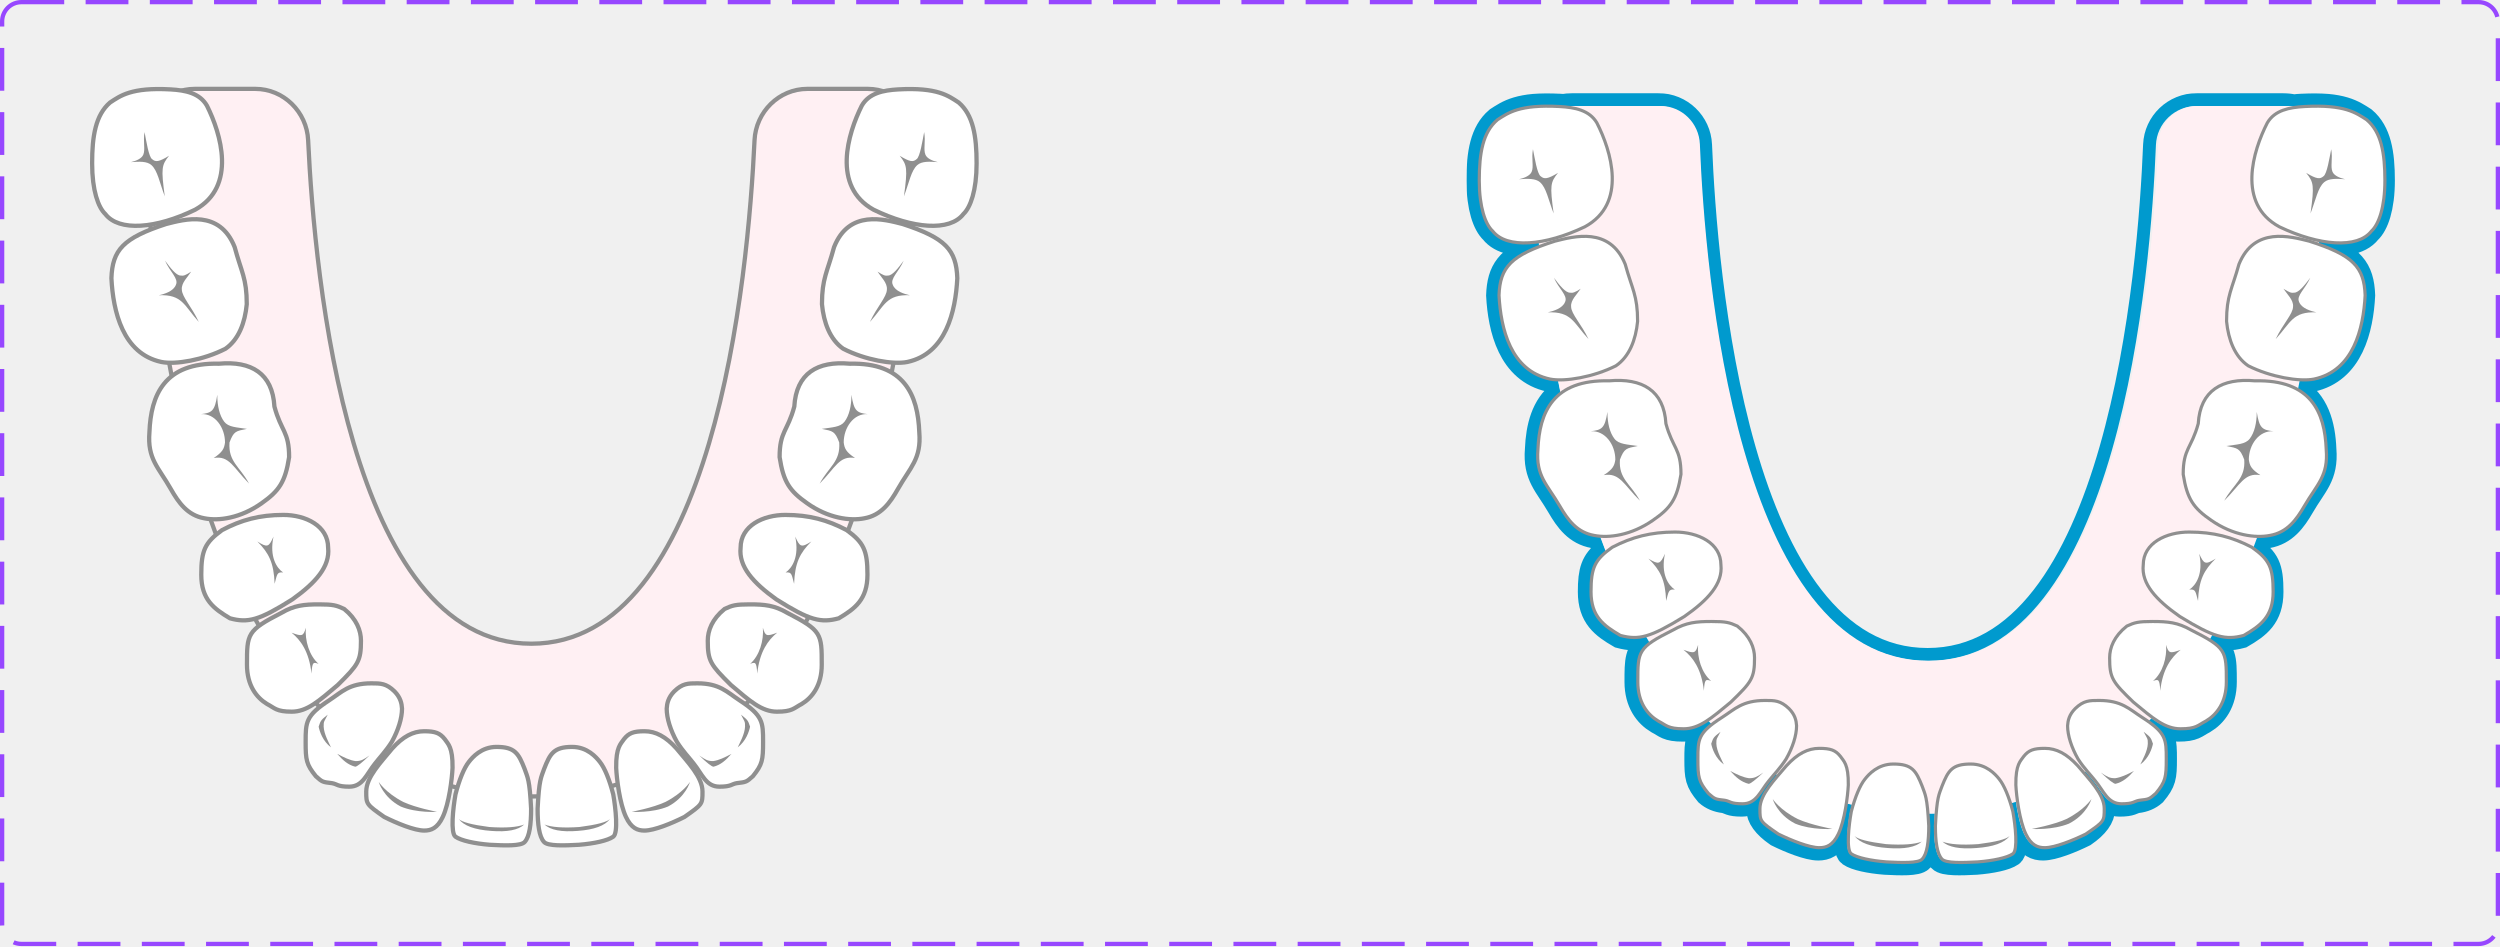
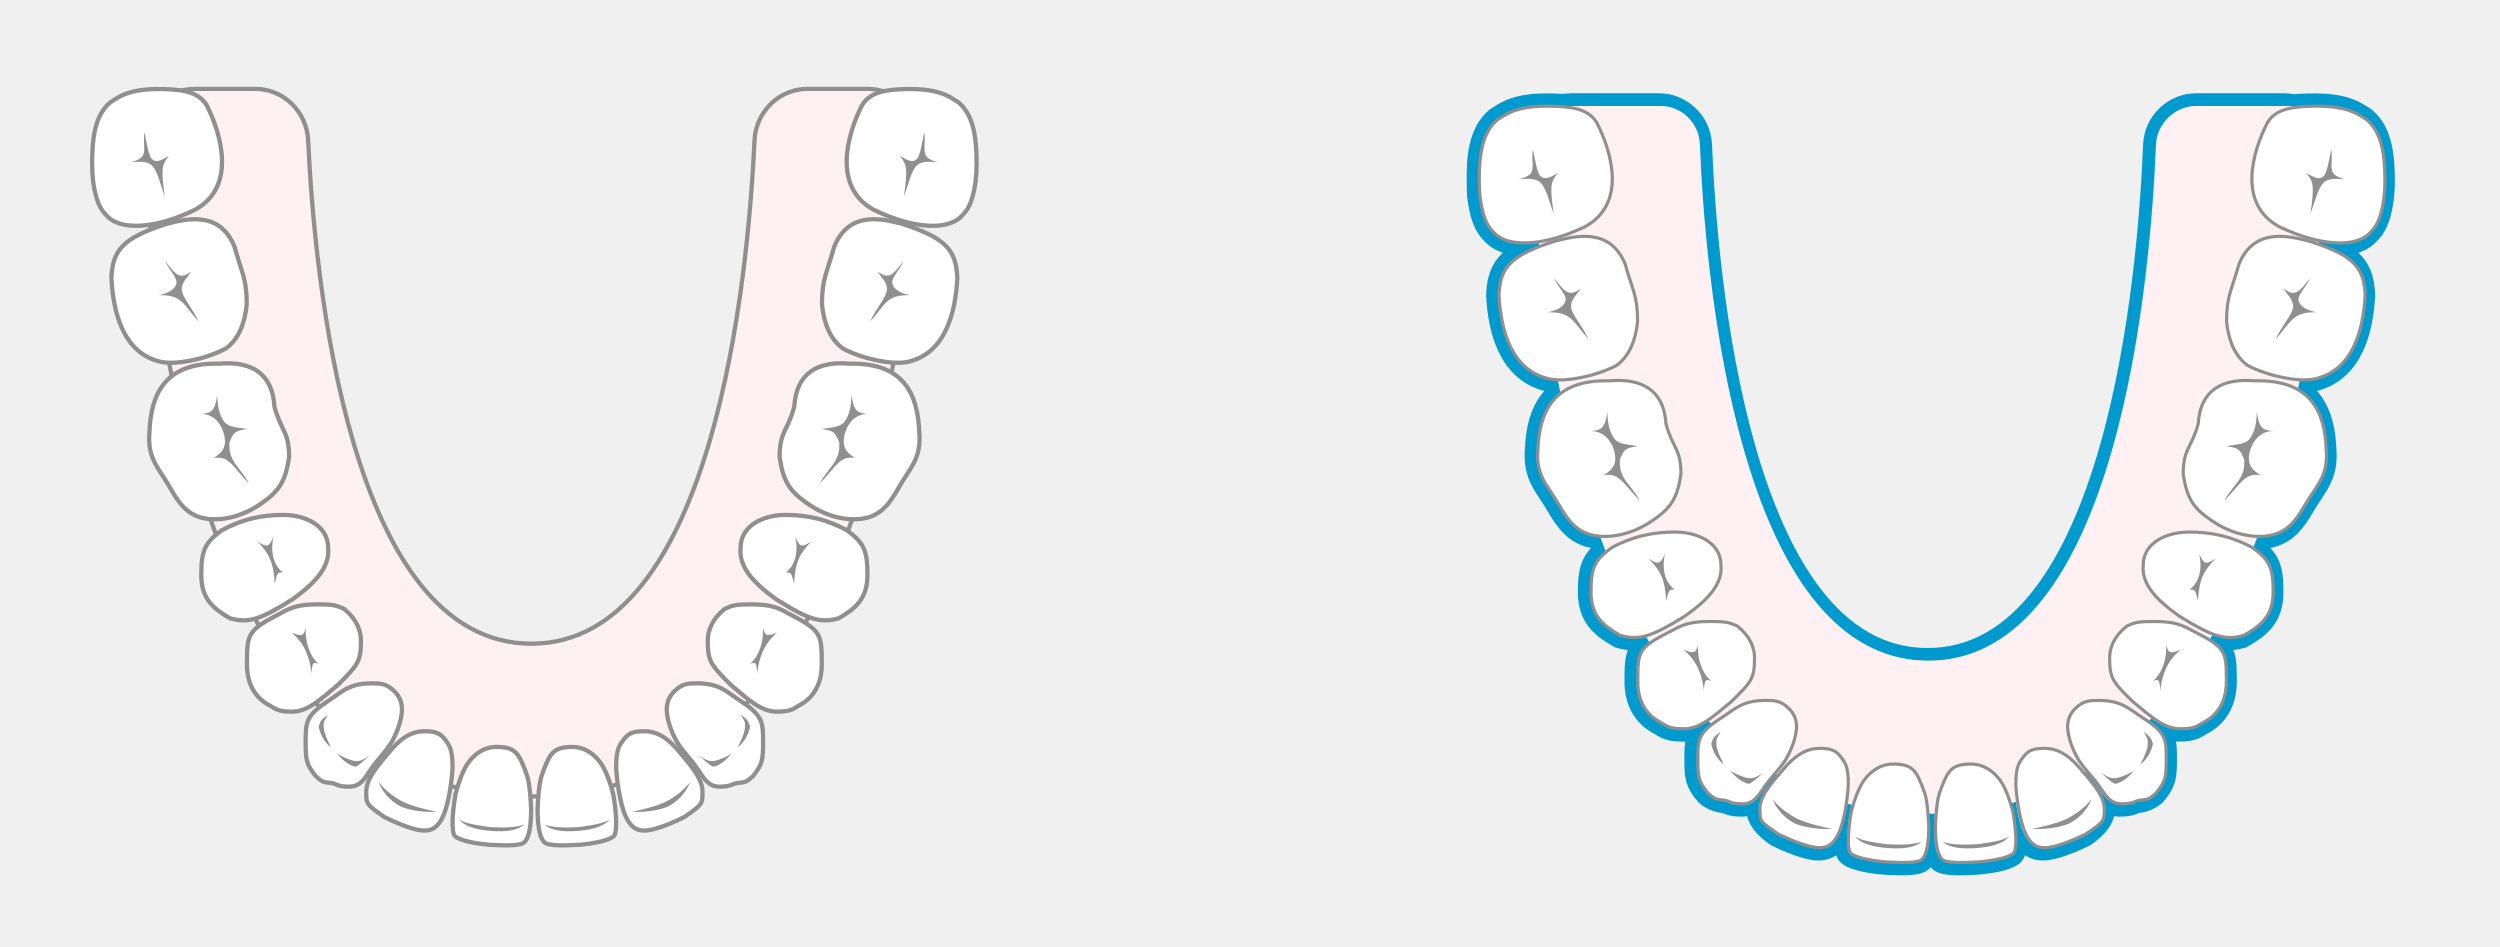
<svg xmlns="http://www.w3.org/2000/svg" width="584" height="221" viewBox="0 0 584 221" fill="none">
-   <rect x="0.5" y="0.5" width="583" height="220" rx="4.5" stroke="#9747FF" stroke-dasharray="10 5" />
  <path d="M124.12 186.051C104.849 186.051 88.254 179.064 74.787 165.283C40.804 130.505 34.856 60.787 33.868 32.578C33.638 26.015 38.97 20.762 45.537 20.762H59.634C66.261 20.762 71.671 26.134 71.981 32.754C73.484 64.864 81.489 150.368 124.12 150.368C166.752 150.368 174.757 64.864 176.26 32.754C176.57 26.134 181.98 20.762 188.607 20.762H202.698C209.267 20.762 214.602 26.019 214.371 32.584C213.381 60.799 207.431 130.515 173.453 165.284C159.986 179.064 143.392 186.051 124.12 186.051Z" fill="#FFF0F3" stroke="#8F8F8F" />
  <path fill-rule="evenodd" clip-rule="evenodd" d="M24.589 49.988C27.771 54.16 36.483 53.438 45.589 48.986C55.388 43.566 51.589 31.173 48.347 24.698C46.654 21.75 43.346 21.084 39.846 20.884C30.654 20.362 28.09 22.398 25.702 23.952C22.329 26.862 21.52 31.776 21.52 38.15C21.52 44.523 22.956 48.444 24.589 49.988Z" fill="white" stroke="#8F8F8F" />
  <path fill-rule="evenodd" clip-rule="evenodd" d="M30.576 37.873C32.571 37.736 34.33 37.638 35.375 38.568C36.818 39.851 37.275 42.639 38.493 45.873C37.602 39.284 37.756 38.568 39.489 36.381C37.066 37.873 36.325 37.873 35.553 37.189C34.733 36.703 34.145 32.757 33.767 30.853C33.38 33.099 33.998 34.913 33.467 36.149C33.097 37.01 31.887 37.575 30.576 37.873Z" fill="#8F8F8F" />
  <path fill-rule="evenodd" clip-rule="evenodd" d="M225.064 49.988C221.882 54.16 213.17 53.438 204.063 48.986C194.265 43.566 198.064 31.173 201.305 24.698C202.999 21.75 206.307 21.084 209.807 20.884C218.998 20.362 221.563 22.398 223.95 23.952C227.323 26.862 228.133 31.776 228.133 38.15C228.133 44.523 226.697 48.444 225.064 49.988Z" fill="white" stroke="#8F8F8F" />
  <path fill-rule="evenodd" clip-rule="evenodd" d="M219.077 37.873C217.082 37.736 215.323 37.638 214.278 38.568C212.835 39.851 212.378 42.639 211.16 45.873C212.051 39.284 211.897 38.568 210.164 36.381C212.586 37.873 213.328 37.873 214.099 37.189C214.92 36.703 215.508 32.757 215.886 30.853C216.273 33.099 215.655 34.913 216.186 36.149C216.556 37.01 217.766 37.575 219.077 37.873Z" fill="#8F8F8F" />
  <path fill-rule="evenodd" clip-rule="evenodd" d="M37.687 84.553C41.013 85.234 47.603 84.078 52.689 81.457C55.759 79.317 57.233 75.381 57.643 71.059C57.643 65.002 56.386 63.567 54.816 57.724C51.304 48.863 43.036 51.254 38.805 52.327C28.751 55.609 26.262 58.373 26.026 65.002C26.427 72.783 28.687 82.61 37.687 84.553Z" fill="white" stroke="#8F8F8F" />
  <path fill-rule="evenodd" clip-rule="evenodd" d="M37.123 68.97C42.605 68.751 42.966 71.336 46.439 75.21C44.81 71.689 42.474 69.321 42.474 67.621C42.33 66.098 43.846 64.724 44.661 63.45C43.297 64.331 42.858 64.484 42.207 64.37C41.182 64.37 39.816 62.632 38.547 60.877C39.639 63.45 41.781 65.06 41.099 66.52C40.536 68.044 38.434 68.672 37.123 68.97Z" fill="#8F8F8F" />
  <path fill-rule="evenodd" clip-rule="evenodd" d="M211.966 84.553C208.64 85.234 202.05 84.078 196.964 81.457C193.894 79.317 192.42 75.381 192.01 71.059C192.01 65.002 193.267 63.567 194.837 57.724C198.349 48.863 206.617 51.254 210.848 52.327C220.902 55.609 223.391 58.373 223.626 65.002C223.225 72.783 220.965 82.61 211.966 84.553Z" fill="white" stroke="#8F8F8F" />
  <path fill-rule="evenodd" clip-rule="evenodd" d="M212.53 68.97C207.047 68.751 206.687 71.336 203.214 75.21C204.842 71.689 207.179 69.321 207.179 67.621C207.323 66.098 205.807 64.724 204.991 63.45C206.355 64.331 206.795 64.484 207.445 64.37C208.471 64.37 209.837 62.632 211.106 60.877C210.014 63.45 207.872 65.06 208.554 66.52C209.117 68.044 211.219 68.672 212.53 68.97Z" fill="#8F8F8F" />
  <path fill-rule="evenodd" clip-rule="evenodd" d="M47.727 121.073C51.052 121.754 56.202 121.05 61.115 117.557C65.171 114.699 66.646 112.618 67.537 106.792C67.537 100.734 65.674 100.814 64.104 94.972C63.657 87.186 58.673 84.282 51.152 84.96C38.387 84.647 35.234 92.282 34.906 100.982C34.399 107.212 37.02 109.15 39.893 114.216C41.74 117.473 43.821 120.365 47.727 121.073Z" fill="white" stroke="#8F8F8F" />
  <path fill-rule="evenodd" clip-rule="evenodd" d="M46.944 96.744C50.251 96.522 52.562 99.909 52.562 103.366C52.371 104.803 51.995 105.609 49.924 106.988C53.611 106.343 54.529 109.306 58.18 112.964C56.02 108.984 53.29 107.852 53.611 103.366C54.605 100.71 55.075 100.71 57.685 100.185C55.247 99.808 53.35 99.799 52.37 98.501C51.287 97.066 50.755 94.858 50.755 92.217C50.175 96.063 49.491 96.426 46.944 96.744Z" fill="#8F8F8F" />
  <path fill-rule="evenodd" clip-rule="evenodd" d="M201.926 121.073C198.6 121.754 193.451 121.05 188.537 117.557C184.481 114.699 183.007 112.618 182.116 106.792C182.116 100.734 183.979 100.814 185.549 94.972C185.996 87.186 190.98 84.282 198.501 84.96C211.266 84.647 214.419 92.282 214.747 100.982C215.254 107.212 212.633 109.15 209.76 114.216C207.913 117.473 205.832 120.365 201.926 121.073Z" fill="white" stroke="#8F8F8F" />
  <path fill-rule="evenodd" clip-rule="evenodd" d="M202.709 96.744C199.402 96.522 197.091 99.909 197.091 103.366C197.282 104.803 197.658 105.609 199.729 106.988C196.042 106.343 195.124 109.306 191.473 112.964C193.633 108.984 196.363 107.852 196.042 103.366C195.048 100.71 194.578 100.71 191.968 100.185C194.406 99.808 196.302 99.799 197.283 98.501C198.366 97.066 198.898 94.858 198.898 92.217C199.478 96.063 200.162 96.426 202.709 96.744Z" fill="#8F8F8F" />
  <path fill-rule="evenodd" clip-rule="evenodd" d="M51.861 123.839C47.9 126.734 47.017 128.539 47.017 134.244C47.017 140.04 49.942 142.188 53.724 144.439C57.919 145.57 60.509 144.933 68.308 140.012C73.738 136.129 77.113 132.363 76.652 127.95C76.652 122.826 71.399 120.286 66.186 120.286C60.628 120.286 56.355 121.456 51.861 123.839Z" fill="white" stroke="#8F8F8F" />
  <path fill-rule="evenodd" clip-rule="evenodd" d="M60.116 126.488C62.791 129.171 63.966 131.448 64.153 136.372C64.736 134.206 64.661 133.568 66.141 133.73C64.661 132.744 62.88 130.076 63.891 125.351C62.791 127.803 62.497 127.986 60.116 126.488Z" fill="#8F8F8F" />
  <path fill-rule="evenodd" clip-rule="evenodd" d="M197.792 123.839C201.754 126.734 202.636 128.539 202.636 134.244C202.636 140.04 199.711 142.188 195.93 144.439C191.735 145.57 189.144 144.933 181.345 140.012C175.916 136.129 172.541 132.363 173.002 127.95C173.002 122.826 178.254 120.286 183.468 120.286C189.025 120.286 193.298 121.456 197.792 123.839Z" fill="white" stroke="#8F8F8F" />
  <path fill-rule="evenodd" clip-rule="evenodd" d="M189.537 126.488C186.862 129.171 185.688 131.448 185.5 136.372C184.917 134.206 184.992 133.568 183.512 133.73C184.992 132.744 186.773 130.076 185.763 125.351C186.862 127.803 187.156 127.986 189.537 126.488Z" fill="#8F8F8F" />
  <path fill-rule="evenodd" clip-rule="evenodd" d="M65.751 143.161C57.694 147.311 57.694 148.024 57.694 155.282C57.694 160.094 59.906 162.952 62.352 164.433C64.237 165.426 64.526 166.247 68.154 166.247C71.72 166.247 74.452 163.792 78.904 160.017C83.692 155.282 84.32 154.418 84.32 149.667C84.32 147.319 83.321 144.625 80.392 142.252C78.606 141.416 77.829 141.182 74.544 141.182C71.007 141.182 68.76 141.401 65.751 143.161Z" fill="white" stroke="#8F8F8F" />
  <path fill-rule="evenodd" clip-rule="evenodd" d="M68.103 147.79C70.218 149.505 72.211 152.2 72.77 157.361C72.92 154.545 73.216 154.649 74.422 155.076C72.233 153.169 71.197 149.612 71.446 146.633C70.862 148.688 70.527 148.688 68.103 147.79Z" fill="#8F8F8F" />
  <path fill-rule="evenodd" clip-rule="evenodd" d="M183.903 143.161C191.959 147.311 191.959 148.024 191.959 155.282C191.959 160.094 189.747 162.952 187.301 164.433C185.416 165.426 185.127 166.247 181.499 166.247C177.934 166.247 175.201 163.792 170.75 160.017C165.961 155.282 165.334 154.418 165.334 149.667C165.334 147.319 166.332 144.625 169.262 142.252C171.047 141.416 171.824 141.182 175.109 141.182C178.647 141.182 180.894 141.401 183.903 143.161Z" fill="white" stroke="#8F8F8F" />
  <path fill-rule="evenodd" clip-rule="evenodd" d="M181.551 147.79C179.435 149.505 177.443 152.2 176.884 157.361C176.733 154.545 176.437 154.649 175.231 155.076C177.421 153.169 178.456 149.612 178.207 146.633C178.792 148.688 179.126 148.688 181.551 147.79Z" fill="#8F8F8F" />
  <path fill-rule="evenodd" clip-rule="evenodd" d="M76.866 163.612C71.399 167.176 71.399 168.718 71.399 173.306C71.399 177.548 71.544 178.554 73.783 181.329C75.304 182.684 75.304 182.684 77.571 182.95C78.81 183.177 78.81 183.766 81.586 183.766C84.75 183.766 85.58 180.897 87.624 178.359C88.77 176.876 90.123 175.522 91.524 173.306C93.01 170.642 93.911 167.805 93.911 165.543C93.844 164.308 93.549 162.936 92.165 161.514C90.235 159.627 88.919 159.627 86.759 159.627C81.531 159.627 79.844 161.66 76.866 163.612Z" fill="white" stroke="#8F8F8F" />
  <path fill-rule="evenodd" clip-rule="evenodd" d="M74.436 169.743C74.651 170.85 75.379 173.125 77.324 174.585C76.868 173.59 75.673 171.466 75.61 169.743C75.563 168.45 75.793 168.498 76.559 166.94C75.127 168.119 74.923 168.159 74.436 169.743ZM82.976 179.103C83.386 179.103 84.503 178.223 86.327 176.465C84.867 177.486 84.311 177.792 83.057 177.792C81.74 177.603 80.424 176.977 78.774 176.096C80.114 177.625 81.299 178.676 82.976 179.103Z" fill="#8F8F8F" />
  <path fill-rule="evenodd" clip-rule="evenodd" d="M172.787 163.612C178.253 167.176 178.253 168.718 178.253 173.306C178.253 177.548 178.109 178.554 175.87 181.329C174.348 182.684 174.348 182.684 172.082 182.95C170.843 183.177 170.843 183.766 168.067 183.766C164.903 183.766 164.073 180.897 162.029 178.359C160.883 176.876 159.53 175.522 158.129 173.306C156.642 170.642 155.741 167.805 155.741 165.543C155.809 164.308 156.104 162.936 157.488 161.514C159.417 159.627 160.734 159.627 162.893 159.627C168.122 159.627 169.808 161.66 172.787 163.612Z" fill="white" stroke="#8F8F8F" />
  <path fill-rule="evenodd" clip-rule="evenodd" d="M175.217 169.743C175.002 170.85 174.274 173.125 172.329 174.585C172.785 173.59 173.98 171.466 174.043 169.743C174.09 168.45 173.86 168.498 173.094 166.94C174.526 168.119 174.73 168.159 175.217 169.743ZM166.677 179.103C166.267 179.103 165.149 178.223 163.326 176.465C164.786 177.486 165.342 177.792 166.596 177.792C167.913 177.603 169.228 176.977 170.879 176.096C169.539 177.625 168.354 178.676 166.677 179.103Z" fill="#8F8F8F" />
  <path fill-rule="evenodd" clip-rule="evenodd" d="M91.615 174.857C89.018 178.029 85.552 181.535 85.552 184.907C85.552 187.877 85.552 187.877 89.751 190.834C92.664 192.302 96.819 194.02 99.099 194.02C100.705 194.02 102.184 193.488 103.431 190.834C104.889 187.732 105.597 181.934 105.715 179.374C105.777 174.45 104.617 173.772 103.899 172.667C102.779 171.256 101.703 170.817 99.099 170.817C96.464 170.817 94.113 172.08 91.615 174.857Z" fill="white" stroke="#8F8F8F" />
  <path fill-rule="evenodd" clip-rule="evenodd" d="M88.469 182.654C88.469 182.654 89.458 186.227 93.599 188.4C97.369 189.971 102.083 189.64 102.083 189.64C102.083 189.64 97.155 188.71 94.209 187.333C90.069 185.202 88.469 182.654 88.469 182.654Z" fill="#8F8F8F" />
  <path fill-rule="evenodd" clip-rule="evenodd" d="M158.039 174.857C160.636 178.029 164.102 181.535 164.102 184.907C164.102 187.877 164.102 187.877 159.902 190.834C156.99 192.302 152.834 194.02 150.554 194.02C148.948 194.02 147.469 193.488 146.222 190.834C144.764 187.732 144.056 181.934 143.939 179.374C143.876 174.45 145.036 173.772 145.755 172.667C146.874 171.256 147.95 170.817 150.554 170.817C153.189 170.817 155.54 172.08 158.039 174.857Z" fill="white" stroke="#8F8F8F" />
  <path fill-rule="evenodd" clip-rule="evenodd" d="M161.184 182.654C161.184 182.654 160.196 186.227 156.054 188.4C152.284 189.971 147.57 189.64 147.57 189.64C147.57 189.64 152.498 188.71 155.445 187.333C159.584 185.202 161.184 182.654 161.184 182.654Z" fill="#8F8F8F" />
  <path fill-rule="evenodd" clip-rule="evenodd" d="M114.408 197.342C117.826 197.525 121.694 197.677 122.562 196.689C123.716 195.452 124.067 192.525 124.067 188.922C123.727 182.06 123.25 181.634 122.562 179.65C121.145 176.002 120.268 174.479 115.999 174.479C112.445 174.479 110.371 176.893 109.528 177.978C108.402 179.382 107.266 182.177 106.4 185.566C105.833 188.765 105.199 194.591 106.4 195.452C107.687 196.368 110.894 197.063 114.408 197.342Z" fill="white" stroke="#8F8F8F" />
  <path fill-rule="evenodd" clip-rule="evenodd" d="M107.137 191.282C108.307 192.884 110.839 193.824 114.731 194.101C118.489 194.403 121.066 193.906 122.462 192.608C120.784 193.251 118.066 193.444 114.308 193.188C110.225 192.663 107.835 192.027 107.137 191.282Z" fill="#8F8F8F" />
  <path fill-rule="evenodd" clip-rule="evenodd" d="M135.246 197.342C131.827 197.525 127.959 197.677 127.091 196.689C125.937 195.452 125.587 192.525 125.587 188.922C125.927 182.06 126.404 181.634 127.091 179.65C128.508 176.002 129.385 174.479 133.654 174.479C137.208 174.479 139.282 176.893 140.125 177.978C141.252 179.382 142.387 182.177 143.253 185.566C143.821 188.765 144.454 194.591 143.253 195.452C141.966 196.368 138.759 197.063 135.246 197.342Z" fill="white" stroke="#8F8F8F" />
  <path fill-rule="evenodd" clip-rule="evenodd" d="M142.516 191.282C141.346 192.884 138.815 193.824 134.922 194.101C131.164 194.403 128.587 193.906 127.191 192.608C128.869 193.251 131.588 193.444 135.346 193.188C139.428 192.663 141.819 192.027 142.516 191.282Z" fill="#8F8F8F" />
  <mask id="path-35-outside-1_1264_47565" maskUnits="userSpaceOnUse" x="342.556" y="21.762" width="217" height="183" fill="black">
    <rect fill="white" x="342.556" y="21.762" width="217" height="183" />
    <path fill-rule="evenodd" clip-rule="evenodd" d="M552.177 27.953C549.733 26.399 547.119 24.366 537.741 24.884C537.066 24.922 536.407 24.975 535.755 25.059H535.747C534.995 24.868 534.196 24.762 533.381 24.762H513.158C508.015 24.762 503.826 28.822 503.625 33.864C502.446 63.349 495.177 154.371 450.278 154.371C405.38 154.371 398.111 63.349 396.932 33.864C396.73 28.822 392.542 24.762 387.398 24.762H367.168C366.508 24.762 365.872 24.83 365.252 24.952C364.926 24.922 364.592 24.899 364.259 24.884C354.88 24.366 352.258 26.399 349.823 27.953C346.386 30.863 345.556 35.776 345.556 42.151C345.556 48.526 347.022 52.442 348.69 53.988C350.629 56.478 354.578 57.225 359.426 56.471C359.457 56.844 359.496 57.225 359.535 57.606C352.305 60.401 350.366 63.25 350.156 69.001C350.567 76.785 352.871 86.611 362.056 88.553C362.599 88.66 363.219 88.721 363.91 88.736C364.111 89.78 364.321 90.831 364.538 91.889C360.683 94.837 359.426 99.72 359.217 104.983C358.705 111.214 361.373 113.148 364.305 118.214C366.198 121.474 368.316 124.368 372.303 125.069C372.753 125.16 373.242 125.229 373.754 125.259C374.196 126.478 374.653 127.697 375.127 128.9C372.264 131.261 371.582 133.265 371.582 138.246C371.582 144.042 374.568 146.19 378.423 148.437C380.533 148.993 382.248 149.123 384.396 148.521C384.707 149.085 385.033 149.641 385.366 150.189C382.48 152.299 382.48 154.165 382.48 159.284C382.48 164.09 384.738 166.954 387.236 168.432C389.159 169.422 389.454 170.245 393.154 170.245C395.163 170.245 396.917 169.498 398.856 168.18C399.166 168.508 399.484 168.843 399.81 169.163C396.467 171.738 396.467 173.436 396.467 177.305C396.467 181.548 396.614 182.554 398.902 185.326C399.937 186.23 401.224 186.771 402.766 186.949C404.03 187.177 404.03 187.764 406.861 187.764C410.096 187.764 410.942 184.892 413.028 182.355C413.486 181.784 413.967 181.228 414.471 180.642C414.712 180.786 414.952 180.931 415.2 181.068C413.021 183.62 410.911 186.301 410.911 188.906C410.911 190.886 412.34 192.862 415.2 194.832C418.171 196.302 422.415 198.016 424.742 198.016C426.378 198.016 427.891 197.49 429.163 194.832C430.055 192.966 430.676 190.132 431.056 187.604C431.576 187.741 432.103 187.878 432.631 188C432.476 188.502 432.328 189.028 432.189 189.561C431.615 192.76 430.963 198.587 432.189 199.448C433.507 200.369 436.781 201.063 440.365 201.344C443.855 201.527 447.804 201.672 448.688 200.689C449.867 199.448 450.224 196.523 450.224 192.92C450.17 191.808 450.108 190.856 450.038 190.049H450.278C450.845 190.049 451.403 190.041 451.962 190.026C451.892 190.841 451.838 191.793 451.776 192.92C451.776 196.523 452.132 199.448 453.311 200.689C454.196 201.672 458.144 201.527 461.635 201.344C465.219 201.063 468.492 200.369 469.803 199.448C471.029 198.587 470.385 192.76 469.803 189.561C469.633 188.906 469.454 188.274 469.26 187.664C469.811 187.52 470.354 187.367 470.889 187.207C471.262 189.828 471.89 192.867 472.836 194.832C474.109 197.49 475.621 198.016 477.258 198.016C479.585 198.016 483.828 196.302 486.799 194.832C489.659 192.862 491.089 190.886 491.089 188.906C491.089 186.103 488.653 183.216 486.311 180.505C486.559 180.367 486.807 180.215 487.048 180.07C487.73 180.885 488.374 181.601 488.971 182.355C491.058 184.892 491.904 187.764 495.131 187.764C497.97 187.764 497.97 187.177 499.234 186.949C500.775 186.771 502.063 186.23 503.097 185.326C505.386 182.554 505.533 181.548 505.533 177.305C505.533 173.063 505.533 171.486 501.352 168.538C501.67 168.219 501.98 167.899 502.283 167.579C504.579 169.262 506.541 170.245 508.845 170.245C512.545 170.245 512.84 169.422 514.764 168.432C517.262 166.954 519.519 164.09 519.519 159.284C519.519 153.609 519.519 151.934 515.602 149.489C515.873 149.032 516.137 148.575 516.393 148.118C519.147 149.161 521.086 149.1 523.576 148.437C527.432 146.19 530.418 144.042 530.418 138.246C530.418 132.45 529.565 130.827 525.764 128.047C526.113 127.133 526.462 126.219 526.788 125.297C527.85 125.328 528.836 125.244 529.697 125.069C533.684 124.368 535.802 121.474 537.687 118.214C540.619 113.148 543.295 111.214 542.783 104.983C542.558 99.179 541.045 93.847 536.197 91.036C536.345 90.26 536.5 89.49 536.647 88.713C537.919 88.782 539.044 88.728 539.944 88.553C549.128 86.611 551.432 76.785 551.843 69.001C551.618 62.892 549.439 60.066 541.069 57.088C541.1 56.798 541.123 56.501 541.146 56.212C546.638 57.355 551.184 56.722 553.31 53.988C554.977 52.442 556.443 48.526 556.443 42.151C556.443 35.776 555.613 30.863 552.177 27.953ZM401.703 171.006C401.703 171.006 401.687 170.999 401.68 170.983C401.695 170.968 401.718 170.953 401.734 170.938C401.726 170.961 401.711 170.983 401.703 171.006Z" />
  </mask>
  <path fill-rule="evenodd" clip-rule="evenodd" d="M552.177 27.953C549.733 26.399 547.119 24.366 537.741 24.884C537.066 24.922 536.407 24.975 535.755 25.059H535.747C534.995 24.868 534.196 24.762 533.381 24.762H513.158C508.015 24.762 503.826 28.822 503.625 33.864C502.446 63.349 495.177 154.371 450.278 154.371C405.38 154.371 398.111 63.349 396.932 33.864C396.73 28.822 392.542 24.762 387.398 24.762H367.168C366.508 24.762 365.872 24.83 365.252 24.952C364.926 24.922 364.592 24.899 364.259 24.884C354.88 24.366 352.258 26.399 349.823 27.953C346.386 30.863 345.556 35.776 345.556 42.151C345.556 48.526 347.022 52.442 348.69 53.988C350.629 56.478 354.578 57.225 359.426 56.471C359.457 56.844 359.496 57.225 359.535 57.606C352.305 60.401 350.366 63.25 350.156 69.001C350.567 76.785 352.871 86.611 362.056 88.553C362.599 88.66 363.219 88.721 363.91 88.736C364.111 89.78 364.321 90.831 364.538 91.889C360.683 94.837 359.426 99.72 359.217 104.983C358.705 111.214 361.373 113.148 364.305 118.214C366.198 121.474 368.316 124.368 372.303 125.069C372.753 125.16 373.242 125.229 373.754 125.259C374.196 126.478 374.653 127.697 375.127 128.9C372.264 131.261 371.582 133.265 371.582 138.246C371.582 144.042 374.568 146.19 378.423 148.437C380.533 148.993 382.248 149.123 384.396 148.521C384.707 149.085 385.033 149.641 385.366 150.189C382.48 152.299 382.48 154.165 382.48 159.284C382.48 164.09 384.738 166.954 387.236 168.432C389.159 169.422 389.454 170.245 393.154 170.245C395.163 170.245 396.917 169.498 398.856 168.18C399.166 168.508 399.484 168.843 399.81 169.163C396.467 171.738 396.467 173.436 396.467 177.305C396.467 181.548 396.614 182.554 398.902 185.326C399.937 186.23 401.224 186.771 402.766 186.949C404.03 187.177 404.03 187.764 406.861 187.764C410.096 187.764 410.942 184.892 413.028 182.355C413.486 181.784 413.967 181.228 414.471 180.642C414.712 180.786 414.952 180.931 415.2 181.068C413.021 183.62 410.911 186.301 410.911 188.906C410.911 190.886 412.34 192.862 415.2 194.832C418.171 196.302 422.415 198.016 424.742 198.016C426.378 198.016 427.891 197.49 429.163 194.832C430.055 192.966 430.676 190.132 431.056 187.604C431.576 187.741 432.103 187.878 432.631 188C432.476 188.502 432.328 189.028 432.189 189.561C431.615 192.76 430.963 198.587 432.189 199.448C433.507 200.369 436.781 201.063 440.365 201.344C443.855 201.527 447.804 201.672 448.688 200.689C449.867 199.448 450.224 196.523 450.224 192.92C450.17 191.808 450.108 190.856 450.038 190.049H450.278C450.845 190.049 451.403 190.041 451.962 190.026C451.892 190.841 451.838 191.793 451.776 192.92C451.776 196.523 452.132 199.448 453.311 200.689C454.196 201.672 458.144 201.527 461.635 201.344C465.219 201.063 468.492 200.369 469.803 199.448C471.029 198.587 470.385 192.76 469.803 189.561C469.633 188.906 469.454 188.274 469.26 187.664C469.811 187.52 470.354 187.367 470.889 187.207C471.262 189.828 471.89 192.867 472.836 194.832C474.109 197.49 475.621 198.016 477.258 198.016C479.585 198.016 483.828 196.302 486.799 194.832C489.659 192.862 491.089 190.886 491.089 188.906C491.089 186.103 488.653 183.216 486.311 180.505C486.559 180.367 486.807 180.215 487.048 180.07C487.73 180.885 488.374 181.601 488.971 182.355C491.058 184.892 491.904 187.764 495.131 187.764C497.97 187.764 497.97 187.177 499.234 186.949C500.775 186.771 502.063 186.23 503.097 185.326C505.386 182.554 505.533 181.548 505.533 177.305C505.533 173.063 505.533 171.486 501.352 168.538C501.67 168.219 501.98 167.899 502.283 167.579C504.579 169.262 506.541 170.245 508.845 170.245C512.545 170.245 512.84 169.422 514.764 168.432C517.262 166.954 519.519 164.09 519.519 159.284C519.519 153.609 519.519 151.934 515.602 149.489C515.873 149.032 516.137 148.575 516.393 148.118C519.147 149.161 521.086 149.1 523.576 148.437C527.432 146.19 530.418 144.042 530.418 138.246C530.418 132.45 529.565 130.827 525.764 128.047C526.113 127.133 526.462 126.219 526.788 125.297C527.85 125.328 528.836 125.244 529.697 125.069C533.684 124.368 535.802 121.474 537.687 118.214C540.619 113.148 543.295 111.214 542.783 104.983C542.558 99.179 541.045 93.847 536.197 91.036C536.345 90.26 536.5 89.49 536.647 88.713C537.919 88.782 539.044 88.728 539.944 88.553C549.128 86.611 551.432 76.785 551.843 69.001C551.618 62.892 549.439 60.066 541.069 57.088C541.1 56.798 541.123 56.501 541.146 56.212C546.638 57.355 551.184 56.722 553.31 53.988C554.977 52.442 556.443 48.526 556.443 42.151C556.443 35.776 555.613 30.863 552.177 27.953ZM401.703 171.006C401.703 171.006 401.687 170.999 401.68 170.983C401.695 170.968 401.718 170.953 401.734 170.938C401.726 170.961 401.711 170.983 401.703 171.006Z" stroke="#009ACE" stroke-width="6" stroke-miterlimit="10" mask="url(#path-35-outside-1_1264_47565)" />
  <path d="M450.611 190.051C430.879 190.051 413.886 183.064 400.098 169.283C363.982 133.186 358.79 59.447 358.105 33.551C357.976 28.663 361.948 24.762 366.837 24.762H387.933C392.868 24.762 396.894 28.736 397.089 33.667C398.247 62.946 405.474 154.368 450.611 154.368C495.748 154.368 502.976 62.946 504.133 33.667C504.328 28.736 508.355 24.762 513.29 24.762H534.381C539.272 24.762 543.246 28.666 543.116 33.556C542.428 59.458 537.235 133.195 501.124 169.284C487.335 183.064 470.343 190.051 450.611 190.051Z" fill="#FFF0F3" />
  <path fill-rule="evenodd" clip-rule="evenodd" d="M348.699 53.987C351.958 58.159 360.878 57.437 370.202 52.985C380.235 47.565 376.346 35.172 373.026 28.697C371.292 25.748 367.905 25.082 364.322 24.883C354.91 24.361 352.284 26.397 349.84 27.951C346.386 30.861 345.557 35.775 345.557 42.148C345.557 48.522 347.027 52.443 348.699 53.987Z" fill="white" stroke="#8F8F8F" stroke-width="0.745" />
  <path fill-rule="evenodd" clip-rule="evenodd" d="M354.83 41.872C356.872 41.735 358.673 41.637 359.743 42.566C361.221 43.85 361.688 46.637 362.935 49.872C362.023 43.283 362.181 42.566 363.956 40.38C361.475 41.872 360.716 41.872 359.926 41.188C359.086 40.702 358.484 36.755 358.097 34.852C357.7 37.098 358.333 38.912 357.789 40.148C357.41 41.009 356.171 41.574 354.83 41.872Z" fill="#8F8F8F" />
  <path fill-rule="evenodd" clip-rule="evenodd" d="M553.97 53.987C550.711 58.159 541.791 57.437 532.467 52.985C522.434 47.565 526.323 35.172 529.643 28.697C531.377 25.748 534.764 25.082 538.347 24.883C547.759 24.361 550.385 26.397 552.829 27.951C556.283 30.861 557.112 35.775 557.112 42.148C557.112 48.522 555.642 52.443 553.97 53.987Z" fill="white" stroke="#8F8F8F" stroke-width="0.745" />
  <path fill-rule="evenodd" clip-rule="evenodd" d="M547.839 41.872C545.797 41.735 543.996 41.637 542.926 42.566C541.448 43.85 540.981 46.637 539.734 49.872C540.646 43.283 540.488 42.566 538.713 40.38C541.194 41.872 541.953 41.872 542.743 41.188C543.583 40.702 544.185 36.755 544.572 34.852C544.969 37.098 544.336 38.912 544.88 40.148C545.259 41.009 546.498 41.574 547.839 41.872Z" fill="#8F8F8F" />
  <path fill-rule="evenodd" clip-rule="evenodd" d="M362.111 88.552C365.516 89.234 372.263 88.078 377.472 85.456C380.615 83.317 382.124 79.381 382.544 75.058C382.544 69.001 381.256 67.566 379.649 61.724C376.053 52.862 367.587 55.253 363.255 56.327C352.96 59.608 350.412 62.372 350.171 69.001C350.582 76.782 352.896 86.61 362.111 88.552Z" fill="white" stroke="#8F8F8F" stroke-width="0.745" />
  <path fill-rule="evenodd" clip-rule="evenodd" d="M361.533 72.969C367.147 72.75 367.516 75.335 371.072 79.21C369.404 75.689 367.012 73.321 367.012 71.621C366.864 70.098 368.417 68.724 369.252 67.449C367.855 68.331 367.406 68.483 366.739 68.369C365.689 68.369 364.29 66.631 362.991 64.876C364.109 67.449 366.303 69.059 365.604 70.52C365.028 72.043 362.875 72.671 361.533 72.969Z" fill="#8F8F8F" />
  <path fill-rule="evenodd" clip-rule="evenodd" d="M540.558 88.552C537.153 89.234 530.406 88.078 525.197 85.456C522.054 83.317 520.545 79.381 520.125 75.058C520.125 69.001 521.413 67.566 523.02 61.724C526.616 52.862 535.081 55.253 539.414 56.327C549.708 59.608 552.257 62.372 552.498 69.001C552.087 76.782 549.773 86.61 540.558 88.552Z" fill="white" stroke="#8F8F8F" stroke-width="0.745" />
  <path fill-rule="evenodd" clip-rule="evenodd" d="M541.136 72.969C535.522 72.75 535.153 75.335 531.597 79.21C533.264 75.689 535.657 73.321 535.657 71.621C535.805 70.098 534.252 68.724 533.417 67.449C534.814 68.331 535.263 68.483 535.93 68.369C536.979 68.369 538.379 66.631 539.678 64.876C538.56 67.449 536.366 69.059 537.065 70.52C537.641 72.043 539.794 72.671 541.136 72.969Z" fill="#8F8F8F" />
  <path fill-rule="evenodd" clip-rule="evenodd" d="M372.39 125.073C375.795 125.754 381.068 125.05 386.099 121.557C390.252 118.699 391.762 116.618 392.674 110.792C392.674 104.734 390.767 104.814 389.159 98.972C388.701 91.186 383.598 88.283 375.897 88.96C362.826 88.647 359.599 96.282 359.263 104.983C358.743 111.212 361.427 113.15 364.369 118.216C366.26 121.473 368.39 124.365 372.39 125.073Z" fill="white" stroke="#8F8F8F" stroke-width="0.745" />
  <path fill-rule="evenodd" clip-rule="evenodd" d="M371.588 100.744C374.975 100.522 377.341 103.91 377.341 107.366C377.145 108.803 376.76 109.61 374.64 110.988C378.415 110.343 379.354 113.306 383.093 116.964C380.881 112.984 378.086 111.852 378.415 107.366C379.433 104.71 379.914 104.71 382.586 104.185C380.09 103.808 378.148 103.8 377.144 102.501C376.035 101.066 375.491 98.859 375.491 96.217C374.897 100.063 374.196 100.426 371.588 100.744Z" fill="#8F8F8F" />
  <path fill-rule="evenodd" clip-rule="evenodd" d="M530.278 125.073C526.873 125.754 521.6 125.05 516.569 121.557C512.416 118.699 510.907 116.618 509.995 110.792C509.995 104.734 511.902 104.814 513.509 98.972C513.967 91.186 519.071 88.283 526.771 88.96C539.842 88.647 543.07 96.282 543.406 104.983C543.925 111.212 541.242 113.15 538.3 118.216C536.408 121.473 534.278 124.365 530.278 125.073Z" fill="white" stroke="#8F8F8F" stroke-width="0.745" />
  <path fill-rule="evenodd" clip-rule="evenodd" d="M531.08 100.744C527.693 100.522 525.328 103.91 525.328 107.366C525.523 108.803 525.908 109.61 528.029 110.988C524.253 110.343 523.314 113.306 519.575 116.964C521.787 112.984 524.582 111.852 524.253 107.366C523.236 104.71 522.755 104.71 520.082 104.185C522.578 103.808 524.52 103.8 525.524 102.501C526.633 101.066 527.178 98.859 527.178 96.217C527.771 100.063 528.472 100.426 531.08 100.744Z" fill="#8F8F8F" />
  <path fill-rule="evenodd" clip-rule="evenodd" d="M376.623 127.84C372.567 130.735 371.664 132.54 371.664 138.245C371.664 144.041 374.659 146.189 378.531 148.44C382.826 149.571 385.478 148.934 393.464 144.013C399.024 140.129 402.479 136.363 402.007 131.951C402.007 126.827 396.629 124.287 391.291 124.287C385.6 124.287 381.225 125.456 376.623 127.84Z" fill="white" stroke="#8F8F8F" stroke-width="0.745" />
  <path fill-rule="evenodd" clip-rule="evenodd" d="M385.076 130.489C387.814 133.172 389.017 135.449 389.209 140.372C389.806 138.207 389.729 137.569 391.245 137.73C389.729 136.745 387.906 134.077 388.94 129.352C387.814 131.803 387.513 131.986 385.076 130.489Z" fill="#8F8F8F" />
  <path fill-rule="evenodd" clip-rule="evenodd" d="M526.046 127.84C530.102 130.735 531.005 132.54 531.005 138.245C531.005 144.041 528.01 146.189 524.138 148.44C519.843 149.571 517.191 148.934 509.205 144.013C503.645 140.129 500.19 136.363 500.662 131.951C500.662 126.827 506.04 124.287 511.378 124.287C517.069 124.287 521.444 125.456 526.046 127.84Z" fill="white" stroke="#8F8F8F" stroke-width="0.745" />
  <path fill-rule="evenodd" clip-rule="evenodd" d="M517.593 130.489C514.855 133.172 513.652 135.449 513.459 140.372C512.863 138.207 512.94 137.569 511.424 137.73C512.94 136.745 514.763 134.077 513.728 129.352C514.855 131.803 515.156 131.986 517.593 130.489Z" fill="#8F8F8F" />
  <path fill-rule="evenodd" clip-rule="evenodd" d="M390.845 147.16C382.595 151.31 382.595 152.024 382.595 159.281C382.595 164.093 384.86 166.951 387.365 168.433C389.295 169.425 389.591 170.246 393.306 170.246C396.957 170.246 399.755 167.791 404.312 164.016C409.216 159.281 409.858 158.417 409.858 153.666C409.858 151.318 408.836 148.625 405.836 146.251C404.008 145.415 403.213 145.181 399.849 145.181C396.227 145.181 393.926 145.401 390.845 147.16Z" fill="white" stroke="#8F8F8F" stroke-width="0.745" />
  <path fill-rule="evenodd" clip-rule="evenodd" d="M393.253 151.789C395.419 153.504 397.459 156.199 398.032 161.36C398.186 158.544 398.489 158.648 399.724 159.075C397.482 157.168 396.422 153.611 396.677 150.632C396.078 152.687 395.736 152.687 393.253 151.789Z" fill="#8F8F8F" />
  <path fill-rule="evenodd" clip-rule="evenodd" d="M511.824 147.16C520.073 151.31 520.073 152.024 520.073 159.281C520.073 164.093 517.808 166.951 515.303 168.433C513.373 169.425 513.077 170.246 509.363 170.246C505.712 170.246 502.914 167.791 498.356 164.016C493.453 159.281 492.81 158.417 492.81 153.666C492.81 151.318 493.833 148.625 496.832 146.251C498.66 145.415 499.456 145.181 502.82 145.181C506.442 145.181 508.743 145.401 511.824 147.16Z" fill="white" stroke="#8F8F8F" stroke-width="0.745" />
  <path fill-rule="evenodd" clip-rule="evenodd" d="M509.416 151.789C507.249 153.504 505.209 156.199 504.637 161.36C504.483 158.544 504.18 158.648 502.945 159.075C505.187 157.168 506.247 153.611 505.992 150.632C506.59 152.687 506.933 152.687 509.416 151.789Z" fill="#8F8F8F" />
  <path fill-rule="evenodd" clip-rule="evenodd" d="M402.226 167.611C396.629 171.175 396.629 172.717 396.629 177.305C396.629 181.548 396.777 182.553 399.07 185.328C400.627 186.684 400.627 186.684 402.948 186.95C404.216 187.176 404.216 187.766 407.059 187.766C410.299 187.766 411.149 184.896 413.241 182.359C414.415 180.876 415.801 179.521 417.235 177.305C418.757 174.642 419.679 171.805 419.679 169.543C419.61 168.308 419.308 166.936 417.891 165.514C415.915 163.626 414.568 163.626 412.356 163.626C407.003 163.626 405.276 165.66 402.226 167.611Z" fill="white" stroke="#8F8F8F" stroke-width="0.745" />
  <path fill-rule="evenodd" clip-rule="evenodd" d="M399.738 173.742C399.958 174.85 400.703 177.125 402.695 178.585C402.228 177.59 401.005 175.466 400.94 173.742C400.892 172.449 401.127 172.498 401.912 170.94C400.446 172.119 400.237 172.159 399.738 173.742ZM408.482 183.102C408.903 183.102 410.046 182.223 411.914 180.464C410.419 181.486 409.849 181.792 408.566 181.792C407.217 181.602 405.87 180.977 404.18 180.096C405.552 181.624 406.766 182.676 408.482 183.102Z" fill="#8F8F8F" />
  <path fill-rule="evenodd" clip-rule="evenodd" d="M500.442 167.611C506.039 171.175 506.039 172.717 506.039 177.305C506.039 181.548 505.891 182.553 503.598 185.328C502.041 186.684 502.041 186.684 499.72 186.95C498.452 187.176 498.452 187.766 495.609 187.766C492.369 187.766 491.519 184.896 489.427 182.359C488.253 180.876 486.867 179.521 485.433 177.305C483.911 174.642 482.988 171.805 482.988 169.543C483.058 168.308 483.36 166.936 484.777 165.514C486.752 163.626 488.1 163.626 490.312 163.626C495.665 163.626 497.392 165.66 500.442 167.611Z" fill="white" stroke="#8F8F8F" stroke-width="0.745" />
  <path fill-rule="evenodd" clip-rule="evenodd" d="M502.93 173.742C502.71 174.85 501.965 177.125 499.973 178.585C500.44 177.59 501.663 175.466 501.728 173.742C501.776 172.449 501.541 172.498 500.756 170.94C502.222 172.119 502.432 172.159 502.93 173.742ZM494.186 183.102C493.766 183.102 492.622 182.223 490.755 180.464C492.25 181.486 492.82 181.792 494.103 181.792C495.452 181.602 496.799 180.977 498.488 180.096C497.116 181.624 495.903 182.676 494.186 183.102Z" fill="#8F8F8F" />
  <path fill-rule="evenodd" clip-rule="evenodd" d="M417.328 178.857C414.669 182.029 411.12 185.535 411.12 188.907C411.12 191.877 411.12 191.877 415.419 194.834C418.402 196.302 422.657 198.019 424.991 198.019C426.636 198.019 428.15 197.488 429.427 194.834C430.92 191.731 431.645 185.934 431.765 183.374C431.829 178.45 430.641 177.771 429.905 176.667C428.76 175.256 427.658 174.817 424.991 174.817C422.293 174.817 419.886 176.08 417.328 178.857Z" fill="white" stroke="#8F8F8F" stroke-width="0.745" />
  <path fill-rule="evenodd" clip-rule="evenodd" d="M414.107 186.654C414.107 186.654 415.12 190.227 419.36 192.4C423.22 193.971 428.047 193.64 428.047 193.64C428.047 193.64 423.001 192.71 419.984 191.333C415.745 189.202 414.107 186.654 414.107 186.654Z" fill="#8F8F8F" />
  <path fill-rule="evenodd" clip-rule="evenodd" d="M485.341 178.857C488 182.029 491.549 185.535 491.549 188.907C491.549 191.877 491.549 191.877 487.25 194.834C484.267 196.302 480.012 198.019 477.678 198.019C476.033 198.019 474.519 197.488 473.242 194.834C471.749 191.731 471.024 185.934 470.904 183.374C470.84 178.45 472.028 177.771 472.763 176.667C473.909 175.256 475.011 174.817 477.678 174.817C480.376 174.817 482.783 176.08 485.341 178.857Z" fill="white" stroke="#8F8F8F" stroke-width="0.745" />
  <path fill-rule="evenodd" clip-rule="evenodd" d="M488.562 186.654C488.562 186.654 487.549 190.227 483.309 192.4C479.449 193.971 474.622 193.64 474.622 193.64C474.622 193.64 479.668 192.71 482.685 191.333C486.924 189.202 488.562 186.654 488.562 186.654Z" fill="#8F8F8F" />
  <path fill-rule="evenodd" clip-rule="evenodd" d="M440.666 201.342C444.166 201.525 448.127 201.677 449.016 200.689C450.197 199.452 450.556 196.525 450.556 192.922C450.208 186.06 449.72 185.634 449.016 183.65C447.564 180.002 446.666 178.479 442.296 178.479C438.656 178.479 436.533 180.893 435.67 181.978C434.516 183.382 433.353 186.177 432.467 189.566C431.886 192.765 431.237 198.591 432.467 199.452C433.785 200.368 437.068 201.063 440.666 201.342Z" fill="white" stroke="#8F8F8F" stroke-width="0.745" />
  <path fill-rule="evenodd" clip-rule="evenodd" d="M433.222 195.282C434.42 196.884 437.012 197.824 440.997 198.101C444.845 198.403 447.484 197.906 448.914 196.608C447.195 197.251 444.412 197.444 440.564 197.188C436.383 196.663 433.936 196.027 433.222 195.282Z" fill="#8F8F8F" />
  <path fill-rule="evenodd" clip-rule="evenodd" d="M462.002 201.342C458.502 201.525 454.542 201.677 453.653 200.689C452.472 199.452 452.113 196.525 452.113 192.922C452.461 186.06 452.949 185.634 453.653 183.65C455.104 180.002 456.002 178.479 460.373 178.479C464.012 178.479 466.136 180.893 466.999 181.978C468.152 183.382 469.315 186.177 470.202 189.566C470.783 192.765 471.431 198.591 470.202 199.452C468.884 200.368 465.6 201.063 462.002 201.342Z" fill="white" stroke="#8F8F8F" stroke-width="0.745" />
  <path fill-rule="evenodd" clip-rule="evenodd" d="M469.447 195.282C468.249 196.884 465.657 197.824 461.671 198.101C457.823 198.403 455.185 197.906 453.755 196.608C455.474 197.251 458.257 197.444 462.105 197.188C466.285 196.663 468.733 196.027 469.447 195.282Z" fill="#8F8F8F" />
</svg>
